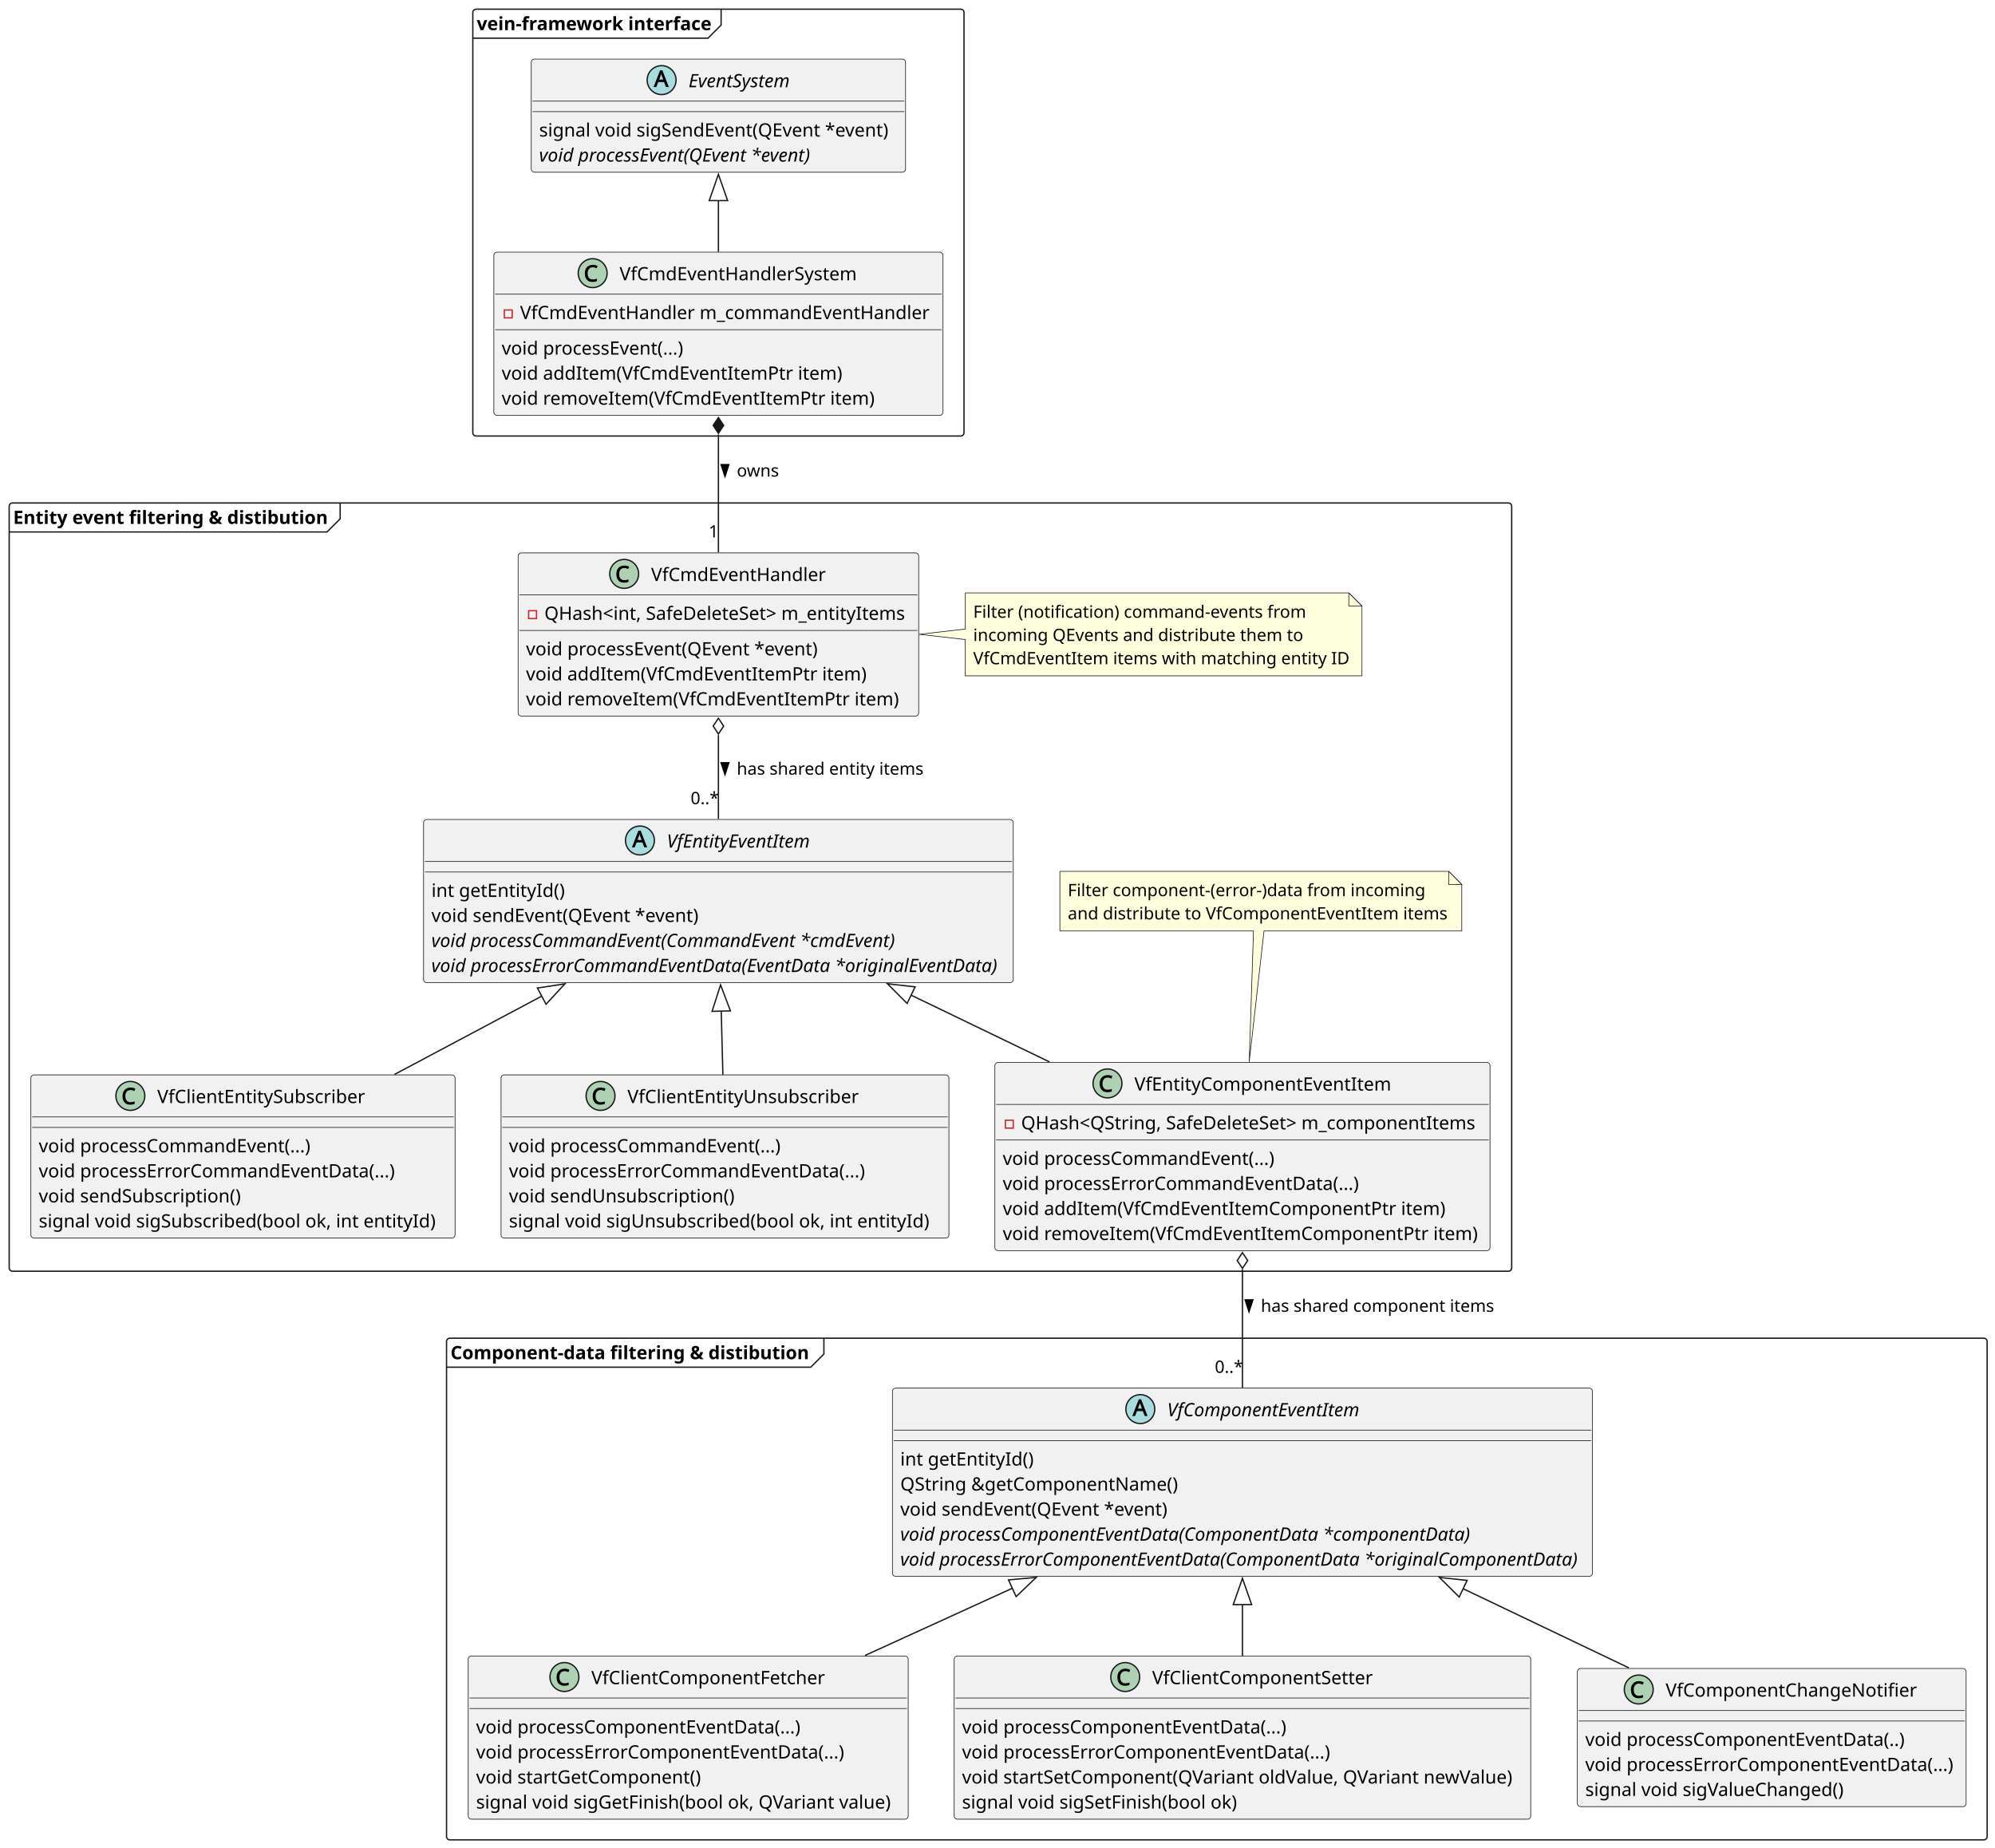
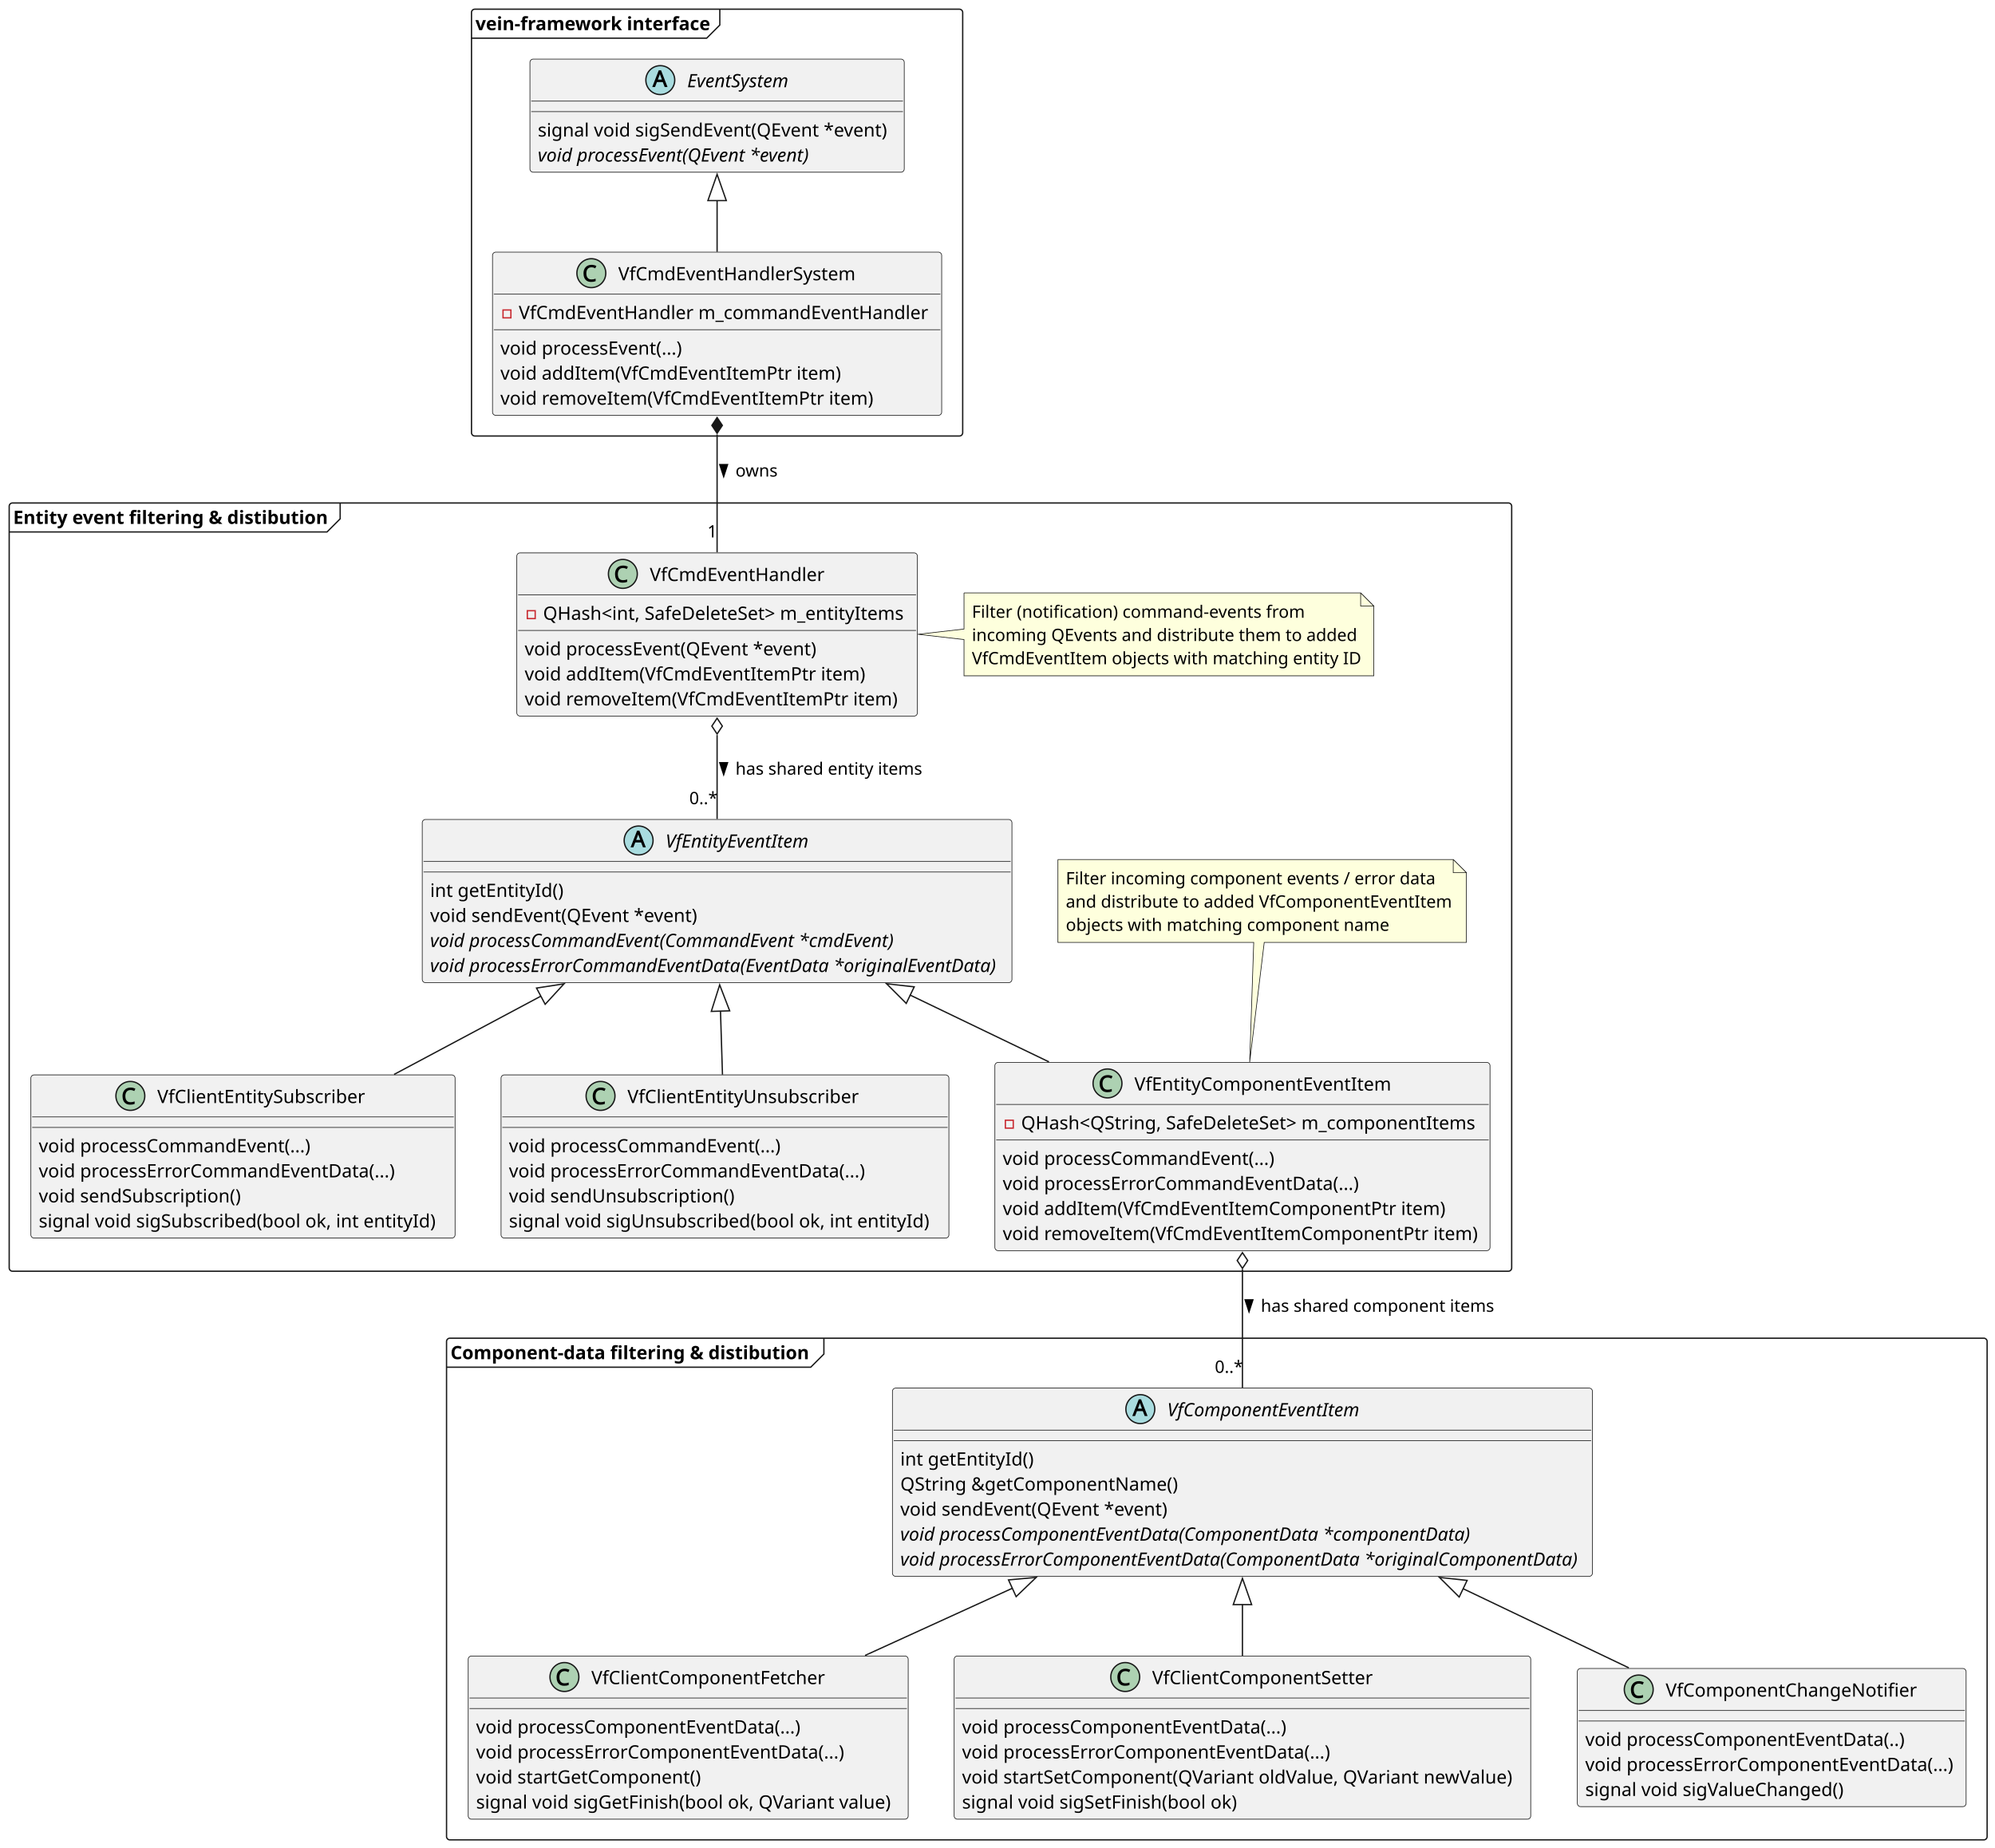
<svg xmlns="http://www.w3.org/2000/svg" contentStyleType="text/css" height="1407px" preserveAspectRatio="none" style="width:1519px;height:1407px;background:#FFFFFF;" version="1.1" viewBox="0 0 1519 1407" width="1519px" zoomAndPan="magnify">
  <defs />
  <g>
    <g id="cluster_vein-framework interface">
-       <rect fill="none" height="325" rx="2.5" ry="2.5" style="stroke:#181818;stroke-width:1.0;" width="374" x="360" y="7" />
-       <path d="M549.062,7 L549.062,19.068 L539.062,29.068 L360,29.068 " fill="none" style="stroke:#181818;stroke-width:1.0;" />
-       <text fill="#000000" font-family="sans-serif" font-size="14" font-weight="bold" lengthAdjust="spacing" textLength="179.062" x="363" y="22.966">vein-framework interface</text>
+       <rect fill="none" height="325" rx="2.5" ry="2.5" style="stroke:#181818;stroke-width:1.0;" width="374" x="359" y="7" />
+       <path d="M548.062,7 L548.062,19.068 L538.062,29.068 L359,29.068 " fill="none" style="stroke:#181818;stroke-width:1.0;" />
+       <text fill="#000000" font-family="sans-serif" font-size="14" font-weight="bold" lengthAdjust="spacing" textLength="179.062" x="362" y="22.966">vein-framework interface</text>
    </g>
    <g id="cluster_Entity event filtering &amp; distibution">
      <rect fill="none" height="585" rx="2.5" ry="2.5" style="stroke:#181818;stroke-width:1.0;" width="1144" x="7" y="383" />
      <path d="M259,383 L259,395.068 L249,405.068 L7,405.068 " fill="none" style="stroke:#181818;stroke-width:1.0;" />
      <text fill="#000000" font-family="sans-serif" font-size="14" font-weight="bold" lengthAdjust="spacing" textLength="242" x="10" y="398.966">Entity event filtering &amp; distibution</text>
    </g>
    <g id="cluster_Component-data filtering &amp; distibution">
      <rect fill="none" height="382" rx="2.5" ry="2.5" style="stroke:#181818;stroke-width:1.0;" width="1173" x="340" y="1019" />
      <path d="M627.312,1019 L627.312,1031.068 L617.312,1041.068 L340,1041.068 " fill="none" style="stroke:#181818;stroke-width:1.0;" />
      <text fill="#000000" font-family="sans-serif" font-size="14" font-weight="bold" lengthAdjust="spacing" textLength="277.312" x="343" y="1034.966">Component-data filtering &amp; distibution</text>
    </g>
    <g id="elem_EventSystem">
-       <rect codeLine="3" fill="#F1F1F1" height="86.136" id="EventSystem" rx="2.5" ry="2.5" style="stroke:#181818;stroke-width:0.5;" width="285" x="404.5" y="45" />
-       <ellipse cx="503.75" cy="61" fill="#A9DCDF" rx="11" ry="11" style="stroke:#181818;stroke-width:1.0;" />
-       <path d="M507.094,66.25 L505.625,62.5 L501.188,62.5 L499.75,66.25 L497.625,66.25 L502.578,53.531 L504.328,53.531 L509.25,66.25 L507.094,66.25 Z M503.75,57.297 Q503.703,57.141 503.578,56.781 Q503.453,56.422 503.344,56.047 Q503.234,55.656 503.438,55.594 Q503.594,55.781 503.5,56.141 Q503.406,56.484 503.312,56.781 Q503.219,57.062 503.141,57.297 L501.906,60.609 L504.984,60.609 L503.75,57.297 Z " fill="#000000" />
-       <text fill="#000000" font-family="sans-serif" font-size="14" font-style="italic" lengthAdjust="spacing" textLength="78" x="524.25" y="66.432">EventSystem</text>
-       <line style="stroke:#181818;stroke-width:0.5;" x1="405.5" x2="688.5" y1="77" y2="77" />
-       <line style="stroke:#181818;stroke-width:0.5;" x1="405.5" x2="688.5" y1="85" y2="85" />
-       <text fill="#000000" font-family="sans-serif" font-size="14" lengthAdjust="spacing" textLength="273" x="410.5" y="103.966">signal void sigSendEvent(QEvent *event)</text>
-       <text fill="#000000" font-family="sans-serif" font-size="14" font-style="italic" lengthAdjust="spacing" textLength="210" x="410.5" y="123.034">void processEvent(QEvent *event)</text>
+       <rect codeLine="3" fill="#F1F1F1" height="86.136" id="EventSystem" rx="2.5" ry="2.5" style="stroke:#181818;stroke-width:0.5;" width="285" x="403.5" y="45" />
+       <ellipse cx="502.75" cy="61" fill="#A9DCDF" rx="11" ry="11" style="stroke:#181818;stroke-width:1.0;" />
+       <path d="M506.094,66.25 L504.625,62.5 L500.188,62.5 L498.75,66.25 L496.625,66.25 L501.578,53.531 L503.328,53.531 L508.25,66.25 L506.094,66.25 Z M502.75,57.297 Q502.703,57.141 502.578,56.781 Q502.453,56.422 502.344,56.047 Q502.234,55.656 502.438,55.594 Q502.594,55.781 502.5,56.141 Q502.406,56.484 502.312,56.781 Q502.219,57.062 502.141,57.297 L500.906,60.609 L503.984,60.609 L502.75,57.297 Z " fill="#000000" />
+       <text fill="#000000" font-family="sans-serif" font-size="14" font-style="italic" lengthAdjust="spacing" textLength="78" x="523.25" y="66.432">EventSystem</text>
+       <line style="stroke:#181818;stroke-width:0.5;" x1="404.5" x2="687.5" y1="77" y2="77" />
+       <line style="stroke:#181818;stroke-width:0.5;" x1="404.5" x2="687.5" y1="85" y2="85" />
+       <text fill="#000000" font-family="sans-serif" font-size="14" lengthAdjust="spacing" textLength="273" x="409.5" y="103.966">signal void sigSendEvent(QEvent *event)</text>
+       <text fill="#000000" font-family="sans-serif" font-size="14" font-style="italic" lengthAdjust="spacing" textLength="210" x="409.5" y="123.034">void processEvent(QEvent *event)</text>
    </g>
    <g id="elem_VfCmdEventHandlerSystem">
-       <rect codeLine="8" fill="#F1F1F1" height="124.272" id="VfCmdEventHandlerSystem" rx="2.5" ry="2.5" style="stroke:#181818;stroke-width:0.5;" width="342" x="376" y="192" />
-       <ellipse cx="451.25" cy="208" fill="#ADD1B2" rx="11" ry="11" style="stroke:#181818;stroke-width:1.0;" />
-       <path d="M451.359,203.531 Q450.438,203.531 449.703,203.844 Q448.984,204.156 448.484,204.75 Q447.984,205.328 447.703,206.203 Q447.438,207.078 447.438,208.172 Q447.438,209.609 447.875,210.656 Q448.328,211.703 449.172,212.25 Q450.031,212.797 451.344,212.797 Q452.125,212.797 452.812,212.672 Q453.516,212.531 454.516,212.219 L454.516,214.094 Q453.656,214.422 452.891,214.547 Q452.141,214.672 451.125,214.672 Q449.203,214.672 447.891,213.875 Q446.594,213.062 445.938,211.594 Q445.281,210.109 445.281,208.141 Q445.281,206.719 445.672,205.547 Q446.078,204.359 446.859,203.484 Q447.641,202.609 448.781,202.141 Q449.922,201.656 451.391,201.656 Q452.344,201.656 453.234,201.859 Q454.141,202.047 455.078,202.516 L454.25,204.297 Q453.469,203.922 452.812,203.734 Q452.156,203.531 451.359,203.531 Z " fill="#000000" />
-       <text fill="#000000" font-family="sans-serif" font-size="14" lengthAdjust="spacing" textLength="183" x="471.75" y="213.432">VfCmdEventHandlerSystem</text>
-       <line style="stroke:#181818;stroke-width:0.5;" x1="377" x2="717" y1="224" y2="224" />
-       <rect fill="none" height="6" style="stroke:#C82930;stroke-width:1.0;" width="6" x="384" y="236.034" />
-       <text fill="#000000" font-family="sans-serif" font-size="14" lengthAdjust="spacing" textLength="316" x="396" y="242.966">VfCmdEventHandler m_commandEventHandler</text>
-       <line style="stroke:#181818;stroke-width:0.5;" x1="377" x2="717" y1="251.068" y2="251.068" />
-       <text fill="#000000" font-family="sans-serif" font-size="14" lengthAdjust="spacing" textLength="141" x="382" y="270.034">void processEvent(...)</text>
-       <text fill="#000000" font-family="sans-serif" font-size="14" lengthAdjust="spacing" textLength="262" x="382" y="289.102">void addItem(VfCmdEventItemPtr item)</text>
-       <text fill="#000000" font-family="sans-serif" font-size="14" lengthAdjust="spacing" textLength="286" x="382" y="308.17">void removeItem(VfCmdEventItemPtr item)</text>
+       <rect codeLine="8" fill="#F1F1F1" height="124.272" id="VfCmdEventHandlerSystem" rx="2.5" ry="2.5" style="stroke:#181818;stroke-width:0.5;" width="342" x="375" y="192" />
+       <ellipse cx="450.25" cy="208" fill="#ADD1B2" rx="11" ry="11" style="stroke:#181818;stroke-width:1.0;" />
+       <path d="M450.359,203.531 Q449.438,203.531 448.703,203.844 Q447.984,204.156 447.484,204.75 Q446.984,205.328 446.703,206.203 Q446.438,207.078 446.438,208.172 Q446.438,209.609 446.875,210.656 Q447.328,211.703 448.172,212.25 Q449.031,212.797 450.344,212.797 Q451.125,212.797 451.812,212.672 Q452.516,212.531 453.516,212.219 L453.516,214.094 Q452.656,214.422 451.891,214.547 Q451.141,214.672 450.125,214.672 Q448.203,214.672 446.891,213.875 Q445.594,213.062 444.938,211.594 Q444.281,210.109 444.281,208.141 Q444.281,206.719 444.672,205.547 Q445.078,204.359 445.859,203.484 Q446.641,202.609 447.781,202.141 Q448.922,201.656 450.391,201.656 Q451.344,201.656 452.234,201.859 Q453.141,202.047 454.078,202.516 L453.25,204.297 Q452.469,203.922 451.812,203.734 Q451.156,203.531 450.359,203.531 Z " fill="#000000" />
+       <text fill="#000000" font-family="sans-serif" font-size="14" lengthAdjust="spacing" textLength="183" x="470.75" y="213.432">VfCmdEventHandlerSystem</text>
+       <line style="stroke:#181818;stroke-width:0.5;" x1="376" x2="716" y1="224" y2="224" />
+       <rect fill="none" height="6" style="stroke:#C82930;stroke-width:1.0;" width="6" x="383" y="236.034" />
+       <text fill="#000000" font-family="sans-serif" font-size="14" lengthAdjust="spacing" textLength="316" x="395" y="242.966">VfCmdEventHandler m_commandEventHandler</text>
+       <line style="stroke:#181818;stroke-width:0.5;" x1="376" x2="716" y1="251.068" y2="251.068" />
+       <text fill="#000000" font-family="sans-serif" font-size="14" lengthAdjust="spacing" textLength="141" x="381" y="270.034">void processEvent(...)</text>
+       <text fill="#000000" font-family="sans-serif" font-size="14" lengthAdjust="spacing" textLength="262" x="381" y="289.102">void addItem(VfCmdEventItemPtr item)</text>
+       <text fill="#000000" font-family="sans-serif" font-size="14" lengthAdjust="spacing" textLength="286" x="381" y="308.17">void removeItem(VfCmdEventItemPtr item)</text>
    </g>
    <g id="elem_VfCmdEventHandler">
-       <rect codeLine="18" fill="#F1F1F1" height="124.272" id="VfCmdEventHandler" rx="2.5" ry="2.5" style="stroke:#181818;stroke-width:0.5;" width="305" x="394.5" y="421" />
-       <ellipse cx="475.25" cy="437" fill="#ADD1B2" rx="11" ry="11" style="stroke:#181818;stroke-width:1.0;" />
-       <path d="M475.359,432.531 Q474.438,432.531 473.703,432.844 Q472.984,433.156 472.484,433.75 Q471.984,434.328 471.703,435.203 Q471.438,436.078 471.438,437.172 Q471.438,438.609 471.875,439.656 Q472.328,440.703 473.172,441.25 Q474.031,441.797 475.344,441.797 Q476.125,441.797 476.812,441.672 Q477.516,441.531 478.516,441.219 L478.516,443.094 Q477.656,443.422 476.891,443.547 Q476.141,443.672 475.125,443.672 Q473.203,443.672 471.891,442.875 Q470.594,442.062 469.938,440.594 Q469.281,439.109 469.281,437.141 Q469.281,435.719 469.672,434.547 Q470.078,433.359 470.859,432.484 Q471.641,431.609 472.781,431.141 Q473.922,430.656 475.391,430.656 Q476.344,430.656 477.234,430.859 Q478.141,431.047 479.078,431.516 L478.25,433.297 Q477.469,432.922 476.812,432.734 Q476.156,432.531 475.359,432.531 Z " fill="#000000" />
-       <text fill="#000000" font-family="sans-serif" font-size="14" lengthAdjust="spacing" textLength="135" x="495.75" y="442.432">VfCmdEventHandler</text>
-       <line style="stroke:#181818;stroke-width:0.5;" x1="395.5" x2="698.5" y1="453" y2="453" />
-       <rect fill="none" height="6" style="stroke:#C82930;stroke-width:1.0;" width="6" x="402.5" y="465.034" />
-       <text fill="#000000" font-family="sans-serif" font-size="14" lengthAdjust="spacing" textLength="279" x="414.5" y="471.966">QHash&lt;int, SafeDeleteSet&gt; m_entityItems</text>
-       <line style="stroke:#181818;stroke-width:0.5;" x1="395.5" x2="698.5" y1="480.068" y2="480.068" />
-       <text fill="#000000" font-family="sans-serif" font-size="14" lengthAdjust="spacing" textLength="226" x="400.5" y="499.034">void processEvent(QEvent *event)</text>
-       <text fill="#000000" font-family="sans-serif" font-size="14" lengthAdjust="spacing" textLength="262" x="400.5" y="518.102">void addItem(VfCmdEventItemPtr item)</text>
-       <text fill="#000000" font-family="sans-serif" font-size="14" lengthAdjust="spacing" textLength="286" x="400.5" y="537.17">void removeItem(VfCmdEventItemPtr item)</text>
+       <rect codeLine="18" fill="#F1F1F1" height="124.272" id="VfCmdEventHandler" rx="2.5" ry="2.5" style="stroke:#181818;stroke-width:0.5;" width="305" x="393.5" y="421" />
+       <ellipse cx="474.25" cy="437" fill="#ADD1B2" rx="11" ry="11" style="stroke:#181818;stroke-width:1.0;" />
+       <path d="M474.359,432.531 Q473.438,432.531 472.703,432.844 Q471.984,433.156 471.484,433.75 Q470.984,434.328 470.703,435.203 Q470.438,436.078 470.438,437.172 Q470.438,438.609 470.875,439.656 Q471.328,440.703 472.172,441.25 Q473.031,441.797 474.344,441.797 Q475.125,441.797 475.812,441.672 Q476.516,441.531 477.516,441.219 L477.516,443.094 Q476.656,443.422 475.891,443.547 Q475.141,443.672 474.125,443.672 Q472.203,443.672 470.891,442.875 Q469.594,442.062 468.938,440.594 Q468.281,439.109 468.281,437.141 Q468.281,435.719 468.672,434.547 Q469.078,433.359 469.859,432.484 Q470.641,431.609 471.781,431.141 Q472.922,430.656 474.391,430.656 Q475.344,430.656 476.234,430.859 Q477.141,431.047 478.078,431.516 L477.25,433.297 Q476.469,432.922 475.812,432.734 Q475.156,432.531 474.359,432.531 Z " fill="#000000" />
+       <text fill="#000000" font-family="sans-serif" font-size="14" lengthAdjust="spacing" textLength="135" x="494.75" y="442.432">VfCmdEventHandler</text>
+       <line style="stroke:#181818;stroke-width:0.5;" x1="394.5" x2="697.5" y1="453" y2="453" />
+       <rect fill="none" height="6" style="stroke:#C82930;stroke-width:1.0;" width="6" x="401.5" y="465.034" />
+       <text fill="#000000" font-family="sans-serif" font-size="14" lengthAdjust="spacing" textLength="279" x="413.5" y="471.966">QHash&lt;int, SafeDeleteSet&gt; m_entityItems</text>
+       <line style="stroke:#181818;stroke-width:0.5;" x1="394.5" x2="697.5" y1="480.068" y2="480.068" />
+       <text fill="#000000" font-family="sans-serif" font-size="14" lengthAdjust="spacing" textLength="226" x="399.5" y="499.034">void processEvent(QEvent *event)</text>
+       <text fill="#000000" font-family="sans-serif" font-size="14" lengthAdjust="spacing" textLength="262" x="399.5" y="518.102">void addItem(VfCmdEventItemPtr item)</text>
+       <text fill="#000000" font-family="sans-serif" font-size="14" lengthAdjust="spacing" textLength="286" x="399.5" y="537.17">void removeItem(VfCmdEventItemPtr item)</text>
    </g>
    <g id="elem_GMN7">
-       <path d="M735,451.5 L735,479 L699.95,483 L735,487 L735,514.618 A0,0 0 0 0 735,514.618 L1037,514.618 A0,0 0 0 0 1037,514.618 L1037,461.5 L1027,451.5 L735,451.5 A0,0 0 0 0 735,451.5 " fill="#FEFFDD" style="stroke:#181818;stroke-width:0.5;" />
-       <path d="M1027,451.5 L1027,461.5 L1037,461.5 L1027,451.5 " fill="#FEFFDD" style="stroke:#181818;stroke-width:0.5;" />
-       <text fill="#000000" font-family="sans-serif" font-size="13" lengthAdjust="spacing" textLength="249" x="741" y="470.397">Filter (notification) command-events from</text>
-       <text fill="#000000" font-family="sans-serif" font-size="13" lengthAdjust="spacing" textLength="247" x="741" y="488.103">incoming QEvents and distribute them to</text>
-       <text fill="#000000" font-family="sans-serif" font-size="13" lengthAdjust="spacing" textLength="281" x="741" y="505.809">VfCmdEventItem items with matching entity ID</text>
+       <path d="M734,451.5 L734,479 L698.85,483 L734,487 L734,514.618 A0,0 0 0 0 734,514.618 L1046,514.618 A0,0 0 0 0 1046,514.618 L1046,461.5 L1036,451.5 L734,451.5 A0,0 0 0 0 734,451.5 " fill="#FEFFDD" style="stroke:#181818;stroke-width:0.5;" />
+       <path d="M1036,451.5 L1036,461.5 L1046,461.5 L1036,451.5 " fill="#FEFFDD" style="stroke:#181818;stroke-width:0.5;" />
+       <text fill="#000000" font-family="sans-serif" font-size="13" lengthAdjust="spacing" textLength="249" x="740" y="470.397">Filter (notification) command-events from</text>
+       <text fill="#000000" font-family="sans-serif" font-size="13" lengthAdjust="spacing" textLength="288" x="740" y="488.103">incoming QEvents and distribute them to added</text>
+       <text fill="#000000" font-family="sans-serif" font-size="13" lengthAdjust="spacing" textLength="291" x="740" y="505.809">VfCmdEventItem objects with matching entity ID</text>
    </g>
    <g id="elem_VfEntityEventItem">
-       <rect codeLine="26" fill="#F1F1F1" height="124.272" id="VfEntityEventItem" rx="2.5" ry="2.5" style="stroke:#181818;stroke-width:0.5;" width="449" x="322.5" y="624" />
-       <ellipse cx="487.25" cy="640" fill="#A9DCDF" rx="11" ry="11" style="stroke:#181818;stroke-width:1.0;" />
-       <path d="M490.594,645.25 L489.125,641.5 L484.688,641.5 L483.25,645.25 L481.125,645.25 L486.078,632.531 L487.828,632.531 L492.75,645.25 L490.594,645.25 Z M487.25,636.297 Q487.203,636.141 487.078,635.781 Q486.953,635.422 486.844,635.047 Q486.734,634.656 486.938,634.594 Q487.094,634.781 487,635.141 Q486.906,635.484 486.812,635.781 Q486.719,636.062 486.641,636.297 L485.406,639.609 L488.484,639.609 L487.25,636.297 Z " fill="#000000" />
-       <text fill="#000000" font-family="sans-serif" font-size="14" font-style="italic" lengthAdjust="spacing" textLength="111" x="507.75" y="645.432">VfEntityEventItem</text>
-       <line style="stroke:#181818;stroke-width:0.5;" x1="323.5" x2="770.5" y1="656" y2="656" />
-       <line style="stroke:#181818;stroke-width:0.5;" x1="323.5" x2="770.5" y1="664" y2="664" />
-       <text fill="#000000" font-family="sans-serif" font-size="14" lengthAdjust="spacing" textLength="104" x="328.5" y="682.966">int getEntityId()</text>
-       <text fill="#000000" font-family="sans-serif" font-size="14" lengthAdjust="spacing" textLength="207" x="328.5" y="702.034">void sendEvent(QEvent *event)</text>
-       <text fill="#000000" font-family="sans-serif" font-size="14" font-style="italic" lengthAdjust="spacing" textLength="354" x="328.5" y="721.102">void processCommandEvent(CommandEvent *cmdEvent)</text>
-       <text fill="#000000" font-family="sans-serif" font-size="14" font-style="italic" lengthAdjust="spacing" textLength="437" x="328.5" y="740.17">void processErrorCommandEventData(EventData *originalEventData)</text>
+       <rect codeLine="26" fill="#F1F1F1" height="124.272" id="VfEntityEventItem" rx="2.5" ry="2.5" style="stroke:#181818;stroke-width:0.5;" width="449" x="321.5" y="624" />
+       <ellipse cx="486.25" cy="640" fill="#A9DCDF" rx="11" ry="11" style="stroke:#181818;stroke-width:1.0;" />
+       <path d="M489.594,645.25 L488.125,641.5 L483.688,641.5 L482.25,645.25 L480.125,645.25 L485.078,632.531 L486.828,632.531 L491.75,645.25 L489.594,645.25 Z M486.25,636.297 Q486.203,636.141 486.078,635.781 Q485.953,635.422 485.844,635.047 Q485.734,634.656 485.938,634.594 Q486.094,634.781 486,635.141 Q485.906,635.484 485.812,635.781 Q485.719,636.062 485.641,636.297 L484.406,639.609 L487.484,639.609 L486.25,636.297 Z " fill="#000000" />
+       <text fill="#000000" font-family="sans-serif" font-size="14" font-style="italic" lengthAdjust="spacing" textLength="111" x="506.75" y="645.432">VfEntityEventItem</text>
+       <line style="stroke:#181818;stroke-width:0.5;" x1="322.5" x2="769.5" y1="656" y2="656" />
+       <line style="stroke:#181818;stroke-width:0.5;" x1="322.5" x2="769.5" y1="664" y2="664" />
+       <text fill="#000000" font-family="sans-serif" font-size="14" lengthAdjust="spacing" textLength="104" x="327.5" y="682.966">int getEntityId()</text>
+       <text fill="#000000" font-family="sans-serif" font-size="14" lengthAdjust="spacing" textLength="207" x="327.5" y="702.034">void sendEvent(QEvent *event)</text>
+       <text fill="#000000" font-family="sans-serif" font-size="14" font-style="italic" lengthAdjust="spacing" textLength="354" x="327.5" y="721.102">void processCommandEvent(CommandEvent *cmdEvent)</text>
+       <text fill="#000000" font-family="sans-serif" font-size="14" font-style="italic" lengthAdjust="spacing" textLength="437" x="327.5" y="740.17">void processErrorCommandEventData(EventData *originalEventData)</text>
    </g>
    <g id="elem_VfClientEntitySubscriber">
      <rect codeLine="33" fill="#F1F1F1" height="124.272" id="VfClientEntitySubscriber" rx="2.5" ry="2.5" style="stroke:#181818;stroke-width:0.5;" width="323" x="23.5" y="818.5" />
      <ellipse cx="99.25" cy="834.5" fill="#ADD1B2" rx="11" ry="11" style="stroke:#181818;stroke-width:1.0;" />
      <path d="M99.359,830.031 Q98.438,830.031 97.703,830.344 Q96.984,830.656 96.484,831.25 Q95.984,831.828 95.703,832.703 Q95.438,833.578 95.438,834.672 Q95.438,836.109 95.875,837.156 Q96.328,838.203 97.172,838.75 Q98.031,839.297 99.344,839.297 Q100.125,839.297 100.812,839.172 Q101.516,839.031 102.516,838.719 L102.516,840.594 Q101.656,840.922 100.891,841.047 Q100.141,841.172 99.125,841.172 Q97.203,841.172 95.891,840.375 Q94.594,839.562 93.938,838.094 Q93.281,836.609 93.281,834.641 Q93.281,833.219 93.672,832.047 Q94.078,830.859 94.859,829.984 Q95.641,829.109 96.781,828.641 Q97.922,828.156 99.391,828.156 Q100.344,828.156 101.234,828.359 Q102.141,828.547 103.078,829.016 L102.25,830.797 Q101.469,830.422 100.812,830.234 Q100.156,830.031 99.359,830.031 Z " fill="#000000" />
      <text fill="#000000" font-family="sans-serif" font-size="14" lengthAdjust="spacing" textLength="163" x="119.75" y="839.932">VfClientEntitySubscriber</text>
      <line style="stroke:#181818;stroke-width:0.5;" x1="24.5" x2="345.5" y1="850.5" y2="850.5" />
      <line style="stroke:#181818;stroke-width:0.5;" x1="24.5" x2="345.5" y1="858.5" y2="858.5" />
      <text fill="#000000" font-family="sans-serif" font-size="14" lengthAdjust="spacing" textLength="210" x="29.5" y="877.466">void processCommandEvent(...)</text>
      <text fill="#000000" font-family="sans-serif" font-size="14" lengthAdjust="spacing" textLength="275" x="29.5" y="896.534">void processErrorCommandEventData(...)</text>
      <text fill="#000000" font-family="sans-serif" font-size="14" lengthAdjust="spacing" textLength="158" x="29.5" y="915.602">void sendSubscription()</text>
      <text fill="#000000" font-family="sans-serif" font-size="14" lengthAdjust="spacing" textLength="311" x="29.5" y="934.67">signal void sigSubscribed(bool ok, int entityId)</text>
    </g>
    <g id="elem_VfClientEntityUnsubscriber">
      <rect codeLine="40" fill="#F1F1F1" height="124.272" id="VfClientEntityUnsubscriber" rx="2.5" ry="2.5" style="stroke:#181818;stroke-width:0.5;" width="341" x="381.5" y="818.5" />
      <ellipse cx="457.25" cy="834.5" fill="#ADD1B2" rx="11" ry="11" style="stroke:#181818;stroke-width:1.0;" />
      <path d="M457.359,830.031 Q456.438,830.031 455.703,830.344 Q454.984,830.656 454.484,831.25 Q453.984,831.828 453.703,832.703 Q453.438,833.578 453.438,834.672 Q453.438,836.109 453.875,837.156 Q454.328,838.203 455.172,838.75 Q456.031,839.297 457.344,839.297 Q458.125,839.297 458.812,839.172 Q459.516,839.031 460.516,838.719 L460.516,840.594 Q459.656,840.922 458.891,841.047 Q458.141,841.172 457.125,841.172 Q455.203,841.172 453.891,840.375 Q452.594,839.562 451.938,838.094 Q451.281,836.609 451.281,834.641 Q451.281,833.219 451.672,832.047 Q452.078,830.859 452.859,829.984 Q453.641,829.109 454.781,828.641 Q455.922,828.156 457.391,828.156 Q458.344,828.156 459.234,828.359 Q460.141,828.547 461.078,829.016 L460.25,830.797 Q459.469,830.422 458.812,830.234 Q458.156,830.031 457.359,830.031 Z " fill="#000000" />
      <text fill="#000000" font-family="sans-serif" font-size="14" lengthAdjust="spacing" textLength="181" x="477.75" y="839.932">VfClientEntityUnsubscriber</text>
      <line style="stroke:#181818;stroke-width:0.5;" x1="382.5" x2="721.5" y1="850.5" y2="850.5" />
      <line style="stroke:#181818;stroke-width:0.5;" x1="382.5" x2="721.5" y1="858.5" y2="858.5" />
      <text fill="#000000" font-family="sans-serif" font-size="14" lengthAdjust="spacing" textLength="210" x="387.5" y="877.466">void processCommandEvent(...)</text>
      <text fill="#000000" font-family="sans-serif" font-size="14" lengthAdjust="spacing" textLength="275" x="387.5" y="896.534">void processErrorCommandEventData(...)</text>
      <text fill="#000000" font-family="sans-serif" font-size="14" lengthAdjust="spacing" textLength="176" x="387.5" y="915.602">void sendUnsubscription()</text>
      <text fill="#000000" font-family="sans-serif" font-size="14" lengthAdjust="spacing" textLength="329" x="387.5" y="934.67">signal void sigUnsubscribed(bool ok, int entityId)</text>
    </g>
    <g id="elem_VfEntityComponentEventItem">
      <rect codeLine="47" fill="#F1F1F1" height="143.34" id="VfEntityComponentEventItem" rx="2.5" ry="2.5" style="stroke:#181818;stroke-width:0.5;" width="377" x="757.5" y="809" />
      <ellipse cx="843.25" cy="825" fill="#ADD1B2" rx="11" ry="11" style="stroke:#181818;stroke-width:1.0;" />
      <path d="M843.359,820.531 Q842.438,820.531 841.703,820.844 Q840.984,821.156 840.484,821.75 Q839.984,822.328 839.703,823.203 Q839.438,824.078 839.438,825.172 Q839.438,826.609 839.875,827.656 Q840.328,828.703 841.172,829.25 Q842.031,829.797 843.344,829.797 Q844.125,829.797 844.812,829.672 Q845.516,829.531 846.516,829.219 L846.516,831.094 Q845.656,831.422 844.891,831.547 Q844.141,831.672 843.125,831.672 Q841.203,831.672 839.891,830.875 Q838.594,830.062 837.938,828.594 Q837.281,827.109 837.281,825.141 Q837.281,823.719 837.672,822.547 Q838.078,821.359 838.859,820.484 Q839.641,819.609 840.781,819.141 Q841.922,818.656 843.391,818.656 Q844.344,818.656 845.234,818.859 Q846.141,819.047 847.078,819.516 L846.25,821.297 Q845.469,820.922 844.812,820.734 Q844.156,820.531 843.359,820.531 Z " fill="#000000" />
      <text fill="#000000" font-family="sans-serif" font-size="14" lengthAdjust="spacing" textLength="197" x="863.75" y="830.432">VfEntityComponentEventItem</text>
      <line style="stroke:#181818;stroke-width:0.5;" x1="758.5" x2="1133.5" y1="841" y2="841" />
      <rect fill="none" height="6" style="stroke:#C82930;stroke-width:1.0;" width="6" x="765.5" y="853.034" />
      <text fill="#000000" font-family="sans-serif" font-size="14" lengthAdjust="spacing" textLength="351" x="777.5" y="859.966">QHash&lt;QString, SafeDeleteSet&gt; m_componentItems</text>
      <line style="stroke:#181818;stroke-width:0.5;" x1="758.5" x2="1133.5" y1="868.068" y2="868.068" />
      <text fill="#000000" font-family="sans-serif" font-size="14" lengthAdjust="spacing" textLength="210" x="763.5" y="887.034">void processCommandEvent(...)</text>
      <text fill="#000000" font-family="sans-serif" font-size="14" lengthAdjust="spacing" textLength="275" x="763.5" y="906.102">void processErrorCommandEventData(...)</text>
      <text fill="#000000" font-family="sans-serif" font-size="14" lengthAdjust="spacing" textLength="340" x="763.5" y="925.17">void addItem(VfCmdEventItemComponentPtr item)</text>
      <text fill="#000000" font-family="sans-serif" font-size="14" lengthAdjust="spacing" textLength="364" x="763.5" y="944.238">void removeItem(VfCmdEventItemComponentPtr item)</text>
    </g>
    <g id="elem_GMN14">
-       <path d="M807,663.5 L807,708.912 A0,0 0 0 0 807,708.912 L954.42,708.912 L951.15,808.69 L962.42,708.912 L1113,708.912 A0,0 0 0 0 1113,708.912 L1113,673.5 L1103,663.5 L807,663.5 A0,0 0 0 0 807,663.5 " fill="#FEFFDD" style="stroke:#181818;stroke-width:0.5;" />
-       <path d="M1103,663.5 L1103,673.5 L1113,673.5 L1103,663.5 " fill="#FEFFDD" style="stroke:#181818;stroke-width:0.5;" />
-       <text fill="#000000" font-family="sans-serif" font-size="13" lengthAdjust="spacing" textLength="267" x="813" y="682.397">Filter component-(error-)data from incoming</text>
-       <text fill="#000000" font-family="sans-serif" font-size="13" lengthAdjust="spacing" textLength="285" x="813" y="700.103">and distribute to VfComponentEventItem items</text>
+       <path d="M805.5,654.5 L805.5,717.618 A0,0 0 0 0 805.5,717.618 L954.59,717.618 L951.52,808.7 L962.59,717.618 L1116.5,717.618 A0,0 0 0 0 1116.5,717.618 L1116.5,664.5 L1106.5,654.5 L805.5,654.5 A0,0 0 0 0 805.5,654.5 " fill="#FEFFDD" style="stroke:#181818;stroke-width:0.5;" />
+       <path d="M1106.5,654.5 L1106.5,664.5 L1116.5,664.5 L1106.5,654.5 " fill="#FEFFDD" style="stroke:#181818;stroke-width:0.5;" />
+       <text fill="#000000" font-family="sans-serif" font-size="13" lengthAdjust="spacing" textLength="276" x="811.5" y="673.397">Filter incoming component events / error data</text>
+       <text fill="#000000" font-family="sans-serif" font-size="13" lengthAdjust="spacing" textLength="290" x="811.5" y="691.103">and distribute to added VfComponentEventItem</text>
+       <text fill="#000000" font-family="sans-serif" font-size="13" lengthAdjust="spacing" textLength="242" x="811.5" y="708.809">objects with matching component name</text>
    </g>
    <g id="elem_VfComponentEventItem">
      <rect codeLine="61" fill="#F1F1F1" height="143.34" id="VfComponentEventItem" rx="2.5" ry="2.5" style="stroke:#181818;stroke-width:0.5;" width="533" x="679.5" y="1057" />
      <ellipse cx="868.25" cy="1073" fill="#A9DCDF" rx="11" ry="11" style="stroke:#181818;stroke-width:1.0;" />
      <path d="M871.594,1078.25 L870.125,1074.5 L865.688,1074.5 L864.25,1078.25 L862.125,1078.25 L867.078,1065.531 L868.828,1065.531 L873.75,1078.25 L871.594,1078.25 Z M868.25,1069.297 Q868.203,1069.141 868.078,1068.781 Q867.953,1068.422 867.844,1068.047 Q867.734,1067.656 867.938,1067.594 Q868.094,1067.781 868,1068.141 Q867.906,1068.484 867.812,1068.781 Q867.719,1069.062 867.641,1069.297 L866.406,1072.609 L869.484,1072.609 L868.25,1069.297 Z " fill="#000000" />
      <text fill="#000000" font-family="sans-serif" font-size="14" font-style="italic" lengthAdjust="spacing" textLength="147" x="888.75" y="1078.432">VfComponentEventItem</text>
      <line style="stroke:#181818;stroke-width:0.5;" x1="680.5" x2="1211.5" y1="1089" y2="1089" />
      <line style="stroke:#181818;stroke-width:0.5;" x1="680.5" x2="1211.5" y1="1097" y2="1097" />
      <text fill="#000000" font-family="sans-serif" font-size="14" lengthAdjust="spacing" textLength="104" x="685.5" y="1115.966">int getEntityId()</text>
      <text fill="#000000" font-family="sans-serif" font-size="14" lengthAdjust="spacing" textLength="214" x="685.5" y="1135.034">QString &amp;getComponentName()</text>
      <text fill="#000000" font-family="sans-serif" font-size="14" lengthAdjust="spacing" textLength="207" x="685.5" y="1154.102">void sendEvent(QEvent *event)</text>
      <text fill="#000000" font-family="sans-serif" font-size="14" font-style="italic" lengthAdjust="spacing" textLength="436" x="685.5" y="1173.17">void processComponentEventData(ComponentData *componentData)</text>
      <text fill="#000000" font-family="sans-serif" font-size="14" font-style="italic" lengthAdjust="spacing" textLength="521" x="685.5" y="1192.238">void processErrorComponentEventData(ComponentData *originalComponentData)</text>
    </g>
    <g id="elem_VfClientComponentFetcher">
      <rect codeLine="69" fill="#F1F1F1" height="124.272" id="VfClientComponentFetcher" rx="2.5" ry="2.5" style="stroke:#181818;stroke-width:0.5;" width="335" x="356.5" y="1261" />
      <ellipse cx="429.75" cy="1277" fill="#ADD1B2" rx="11" ry="11" style="stroke:#181818;stroke-width:1.0;" />
      <path d="M429.859,1272.531 Q428.938,1272.531 428.203,1272.844 Q427.484,1273.156 426.984,1273.75 Q426.484,1274.328 426.203,1275.203 Q425.938,1276.078 425.938,1277.172 Q425.938,1278.609 426.375,1279.656 Q426.828,1280.703 427.672,1281.25 Q428.531,1281.797 429.844,1281.797 Q430.625,1281.797 431.312,1281.672 Q432.016,1281.531 433.016,1281.219 L433.016,1283.094 Q432.156,1283.422 431.391,1283.547 Q430.641,1283.672 429.625,1283.672 Q427.703,1283.672 426.391,1282.875 Q425.094,1282.062 424.438,1280.594 Q423.781,1279.109 423.781,1277.141 Q423.781,1275.719 424.172,1274.547 Q424.578,1273.359 425.359,1272.484 Q426.141,1271.609 427.281,1271.141 Q428.422,1270.656 429.891,1270.656 Q430.844,1270.656 431.734,1270.859 Q432.641,1271.047 433.578,1271.516 L432.75,1273.297 Q431.969,1272.922 431.312,1272.734 Q430.656,1272.531 429.859,1272.531 Z " fill="#000000" />
      <text fill="#000000" font-family="sans-serif" font-size="14" lengthAdjust="spacing" textLength="180" x="450.25" y="1282.432">VfClientComponentFetcher</text>
      <line style="stroke:#181818;stroke-width:0.5;" x1="357.5" x2="690.5" y1="1293" y2="1293" />
      <line style="stroke:#181818;stroke-width:0.5;" x1="357.5" x2="690.5" y1="1301" y2="1301" />
      <text fill="#000000" font-family="sans-serif" font-size="14" lengthAdjust="spacing" textLength="250" x="362.5" y="1319.966">void processComponentEventData(...)</text>
      <text fill="#000000" font-family="sans-serif" font-size="14" lengthAdjust="spacing" textLength="284" x="362.5" y="1339.034">void processErrorComponentEventData(...)</text>
      <text fill="#000000" font-family="sans-serif" font-size="14" lengthAdjust="spacing" textLength="172" x="362.5" y="1358.102">void startGetComponent()</text>
      <text fill="#000000" font-family="sans-serif" font-size="14" lengthAdjust="spacing" textLength="323" x="362.5" y="1377.17">signal void sigGetFinish(bool ok, QVariant value)</text>
    </g>
    <g id="elem_VfClientComponentSetter">
      <rect codeLine="76" fill="#F1F1F1" height="124.272" id="VfClientComponentSetter" rx="2.5" ry="2.5" style="stroke:#181818;stroke-width:0.5;" width="439" x="726.5" y="1261" />
      <ellipse cx="856.75" cy="1277" fill="#ADD1B2" rx="11" ry="11" style="stroke:#181818;stroke-width:1.0;" />
      <path d="M856.859,1272.531 Q855.938,1272.531 855.203,1272.844 Q854.484,1273.156 853.984,1273.75 Q853.484,1274.328 853.203,1275.203 Q852.938,1276.078 852.938,1277.172 Q852.938,1278.609 853.375,1279.656 Q853.828,1280.703 854.672,1281.25 Q855.531,1281.797 856.844,1281.797 Q857.625,1281.797 858.312,1281.672 Q859.016,1281.531 860.016,1281.219 L860.016,1283.094 Q859.156,1283.422 858.391,1283.547 Q857.641,1283.672 856.625,1283.672 Q854.703,1283.672 853.391,1282.875 Q852.094,1282.062 851.438,1280.594 Q850.781,1279.109 850.781,1277.141 Q850.781,1275.719 851.172,1274.547 Q851.578,1273.359 852.359,1272.484 Q853.141,1271.609 854.281,1271.141 Q855.422,1270.656 856.891,1270.656 Q857.844,1270.656 858.734,1270.859 Q859.641,1271.047 860.578,1271.516 L859.75,1273.297 Q858.969,1272.922 858.312,1272.734 Q857.656,1272.531 856.859,1272.531 Z " fill="#000000" />
      <text fill="#000000" font-family="sans-serif" font-size="14" lengthAdjust="spacing" textLength="170" x="877.25" y="1282.432">VfClientComponentSetter</text>
      <line style="stroke:#181818;stroke-width:0.5;" x1="727.5" x2="1164.5" y1="1293" y2="1293" />
      <line style="stroke:#181818;stroke-width:0.5;" x1="727.5" x2="1164.5" y1="1301" y2="1301" />
      <text fill="#000000" font-family="sans-serif" font-size="14" lengthAdjust="spacing" textLength="250" x="732.5" y="1319.966">void processComponentEventData(...)</text>
      <text fill="#000000" font-family="sans-serif" font-size="14" lengthAdjust="spacing" textLength="284" x="732.5" y="1339.034">void processErrorComponentEventData(...)</text>
      <text fill="#000000" font-family="sans-serif" font-size="14" lengthAdjust="spacing" textLength="427" x="732.5" y="1358.102">void startSetComponent(QVariant oldValue, QVariant newValue)</text>
      <text fill="#000000" font-family="sans-serif" font-size="14" lengthAdjust="spacing" textLength="214" x="732.5" y="1377.17">signal void sigSetFinish(bool ok)</text>
    </g>
    <g id="elem_VfComponentChangeNotifier">
      <rect codeLine="83" fill="#F1F1F1" height="105.204" id="VfComponentChangeNotifier" rx="2.5" ry="2.5" style="stroke:#181818;stroke-width:0.5;" width="296" x="1201" y="1270.5" />
      <ellipse cx="1247.75" cy="1286.5" fill="#ADD1B2" rx="11" ry="11" style="stroke:#181818;stroke-width:1.0;" />
      <path d="M1247.859,1282.031 Q1246.938,1282.031 1246.203,1282.344 Q1245.484,1282.656 1244.984,1283.25 Q1244.484,1283.828 1244.203,1284.703 Q1243.938,1285.578 1243.938,1286.672 Q1243.938,1288.109 1244.375,1289.156 Q1244.828,1290.203 1245.672,1290.75 Q1246.531,1291.297 1247.844,1291.297 Q1248.625,1291.297 1249.312,1291.172 Q1250.016,1291.031 1251.016,1290.719 L1251.016,1292.594 Q1250.156,1292.922 1249.391,1293.047 Q1248.641,1293.172 1247.625,1293.172 Q1245.703,1293.172 1244.391,1292.375 Q1243.094,1291.562 1242.438,1290.094 Q1241.781,1288.609 1241.781,1286.641 Q1241.781,1285.219 1242.172,1284.047 Q1242.578,1282.859 1243.359,1281.984 Q1244.141,1281.109 1245.281,1280.641 Q1246.422,1280.156 1247.891,1280.156 Q1248.844,1280.156 1249.734,1280.359 Q1250.641,1280.547 1251.578,1281.016 L1250.75,1282.797 Q1249.969,1282.422 1249.312,1282.234 Q1248.656,1282.031 1247.859,1282.031 Z " fill="#000000" />
      <text fill="#000000" font-family="sans-serif" font-size="14" lengthAdjust="spacing" textLength="194" x="1268.25" y="1291.932">VfComponentChangeNotifier</text>
      <line style="stroke:#181818;stroke-width:0.5;" x1="1202" x2="1496" y1="1302.5" y2="1302.5" />
      <line style="stroke:#181818;stroke-width:0.5;" x1="1202" x2="1496" y1="1310.5" y2="1310.5" />
      <text fill="#000000" font-family="sans-serif" font-size="14" lengthAdjust="spacing" textLength="246" x="1207" y="1329.466">void processComponentEventData(..)</text>
      <text fill="#000000" font-family="sans-serif" font-size="14" lengthAdjust="spacing" textLength="284" x="1207" y="1348.534">void processErrorComponentEventData(...)</text>
      <text fill="#000000" font-family="sans-serif" font-size="14" lengthAdjust="spacing" textLength="203" x="1207" y="1367.602">signal void sigValueChanged()</text>
    </g>
    <g id="link_EventSystem_VfCmdEventHandlerSystem">
-       <path codeLine="90" d="M547,152.68 C547,165.52 547,178.99 547,191.74 " fill="none" id="EventSystem-backto-VfCmdEventHandlerSystem" style="stroke:#181818;stroke-width:1.0;" />
-       <polygon fill="none" points="540,152.75,547,132.75,554,152.75,540,152.75" style="stroke:#181818;stroke-width:1.0;" />
+       <path codeLine="90" d="M546,152.68 C546,165.52 546,178.99 546,191.74 " fill="none" id="EventSystem-backto-VfCmdEventHandlerSystem" style="stroke:#181818;stroke-width:1.0;" />
+       <polygon fill="none" points="539,152.75,546,132.75,553,152.75,539,152.75" style="stroke:#181818;stroke-width:1.0;" />
    </g>
    <g id="link_VfCmdEventHandlerSystem_VfCmdEventHandler">
-       <path codeLine="92" d="M547,330.84 C547,359.99 547,392.88 547,420.52 " fill="none" id="VfCmdEventHandlerSystem-backto-VfCmdEventHandler" style="stroke:#181818;stroke-width:1.0;" />
-       <polygon fill="#181818" points="547,317.94,543,323.94,547,329.94,551,323.94,547,317.94" style="stroke:#181818;stroke-width:1.0;" />
-       <polygon fill="#000000" points="552,362.853,554.939,353.808,549.061,353.808,552,362.853" style="stroke:#000000;stroke-width:1.0;" />
-       <text fill="#000000" font-family="sans-serif" font-size="13" lengthAdjust="spacing" textLength="32" x="561" y="362.897">owns</text>
-       <text fill="#000000" font-family="sans-serif" font-size="13" lengthAdjust="spacing" textLength="7" x="539.595" y="409.235">1</text>
+       <path codeLine="92" d="M546,330.84 C546,359.99 546,392.88 546,420.52 " fill="none" id="VfCmdEventHandlerSystem-backto-VfCmdEventHandler" style="stroke:#181818;stroke-width:1.0;" />
+       <polygon fill="#181818" points="546,317.94,542,323.94,546,329.94,550,323.94,546,317.94" style="stroke:#181818;stroke-width:1.0;" />
+       <polygon fill="#000000" points="551,362.853,553.939,353.808,548.061,353.808,551,362.853" style="stroke:#000000;stroke-width:1.0;" />
+       <text fill="#000000" font-family="sans-serif" font-size="13" lengthAdjust="spacing" textLength="32" x="560" y="362.897">owns</text>
+       <text fill="#000000" font-family="sans-serif" font-size="13" lengthAdjust="spacing" textLength="7" x="538.595" y="409.235">1</text>
    </g>
    <g id="link_VfCmdEventHandler_VfEntityEventItem">
-       <path codeLine="93" d="M547,559.71 C547,580.81 547,603.47 547,623.63 " fill="none" id="VfCmdEventHandler-backto-VfEntityEventItem" style="stroke:#181818;stroke-width:1.0;" />
-       <polygon fill="none" points="547,546.91,543,552.91,547,558.91,551,552.91,547,546.91" style="stroke:#181818;stroke-width:1.0;" />
-       <polygon fill="#000000" points="552,589.853,554.939,580.808,549.061,580.808,552,589.853" style="stroke:#000000;stroke-width:1.0;" />
-       <text fill="#000000" font-family="sans-serif" font-size="13" lengthAdjust="spacing" textLength="139" x="561" y="589.897">has shared entity items</text>
-       <text fill="#000000" font-family="sans-serif" font-size="13" lengthAdjust="spacing" textLength="20" x="525.844" y="612.358">0..*</text>
+       <path codeLine="93" d="M546,559.71 C546,580.81 546,603.47 546,623.63 " fill="none" id="VfCmdEventHandler-backto-VfEntityEventItem" style="stroke:#181818;stroke-width:1.0;" />
+       <polygon fill="none" points="546,546.91,542,552.91,546,558.91,550,552.91,546,546.91" style="stroke:#181818;stroke-width:1.0;" />
+       <polygon fill="#000000" points="551,589.853,553.939,580.808,548.061,580.808,551,589.853" style="stroke:#000000;stroke-width:1.0;" />
+       <text fill="#000000" font-family="sans-serif" font-size="13" lengthAdjust="spacing" textLength="139" x="560" y="589.897">has shared entity items</text>
+       <text fill="#000000" font-family="sans-serif" font-size="13" lengthAdjust="spacing" textLength="20" x="524.844" y="612.358">0..*</text>
    </g>
    <g id="link_VfEntityEventItem_VfClientEntitySubscriber">
-       <path codeLine="95" d="M412.48,758.53 C375.64,778.12 336.04,799.18 300.37,818.15 " fill="none" id="VfEntityEventItem-backto-VfClientEntitySubscriber" style="stroke:#181818;stroke-width:1.0;" />
-       <polygon fill="none" points="409.18,752.36,430.13,749.15,415.76,764.72,409.18,752.36" style="stroke:#181818;stroke-width:1.0;" />
+       <path codeLine="95" d="M411.86,758.53 C375.11,778.12 335.62,799.18 300.05,818.15 " fill="none" id="VfEntityEventItem-backto-VfClientEntitySubscriber" style="stroke:#181818;stroke-width:1.0;" />
+       <polygon fill="none" points="408.51,752.38,429.45,749.15,415.1,764.74,408.51,752.38" style="stroke:#181818;stroke-width:1.0;" />
    </g>
    <g id="link_VfEntityEventItem_VfClientEntityUnsubscriber">
-       <path codeLine="96" d="M549.15,769.77 C549.57,786.07 550.01,802.89 550.41,818.32 " fill="none" id="VfEntityEventItem-backto-VfClientEntityUnsubscriber" style="stroke:#181818;stroke-width:1.0;" />
-       <polygon fill="none" points="542.16,770.13,548.64,749.95,556.15,769.76,542.16,770.13" style="stroke:#181818;stroke-width:1.0;" />
+       <path codeLine="96" d="M548.58,769.77 C549.09,786.07 549.61,802.89 550.09,818.32 " fill="none" id="VfEntityEventItem-backto-VfClientEntityUnsubscriber" style="stroke:#181818;stroke-width:1.0;" />
+       <polygon fill="none" points="541.59,770.16,547.96,749.95,555.58,769.72,541.59,770.16" style="stroke:#181818;stroke-width:1.0;" />
    </g>
    <g id="link_VfEntityEventItem_VfEntityComponentEventItem">
-       <path codeLine="98" d="M693.72,757.78 C728.07,774.36 764.66,792.01 799.03,808.59 " fill="none" id="VfEntityEventItem-backto-VfEntityComponentEventItem" style="stroke:#181818;stroke-width:1.0;" />
-       <polygon fill="none" points="690.68,764.09,675.71,749.1,696.76,751.48,690.68,764.09" style="stroke:#181818;stroke-width:1.0;" />
+       <path codeLine="98" d="M692.6,757.55 C727.18,774.19 764.05,791.94 798.66,808.59 " fill="none" id="VfEntityEventItem-backto-VfEntityComponentEventItem" style="stroke:#181818;stroke-width:1.0;" />
+       <polygon fill="none" points="690.01,764.07,675.03,749.09,696.08,751.46,690.01,764.07" style="stroke:#181818;stroke-width:1.0;" />
    </g>
    <g id="link_VfEntityComponentEventItem_VfComponentEventItem">
      <path codeLine="99" d="M946,966.48 C946,995.92 946,1028.58 946,1056.75 " fill="none" id="VfEntityComponentEventItem-backto-VfComponentEventItem" style="stroke:#181818;stroke-width:1.0;" />
      <polygon fill="none" points="946,953.84,942,959.84,946,965.84,950,959.84,946,953.84" style="stroke:#181818;stroke-width:1.0;" />
      <polygon fill="#000000" points="951,998.853,953.939,989.808,948.061,989.808,951,998.853" style="stroke:#000000;stroke-width:1.0;" />
      <text fill="#000000" font-family="sans-serif" font-size="13" lengthAdjust="spacing" textLength="174" x="960" y="998.897">has shared component items</text>
      <text fill="#000000" font-family="sans-serif" font-size="13" lengthAdjust="spacing" textLength="20" x="924.969" y="1045.39">0..*</text>
    </g>
    <g id="link_VfComponentEventItem_VfClientComponentFetcher">
      <path codeLine="101" d="M770.92,1209.36 C733.42,1226.47 694.36,1244.29 658.67,1260.57 " fill="none" id="VfComponentEventItem-backto-VfClientComponentFetcher" style="stroke:#181818;stroke-width:1.0;" />
      <polygon fill="none" points="767.88,1203.06,788.98,1201.12,773.69,1215.79,767.88,1203.06" style="stroke:#181818;stroke-width:1.0;" />
    </g>
    <g id="link_VfComponentEventItem_VfClientComponentSetter">
      <path codeLine="102" d="M946,1221.69 C946,1234.96 946,1248.33 946,1260.8 " fill="none" id="VfComponentEventItem-backto-VfClientComponentSetter" style="stroke:#181818;stroke-width:1.0;" />
      <polygon fill="none" points="939,1221.87,946,1201.87,953,1221.87,939,1221.87" style="stroke:#181818;stroke-width:1.0;" />
    </g>
    <g id="link_VfComponentEventItem_VfComponentChangeNotifier">
      <path codeLine="103" d="M1113.76,1209.63 C1156.49,1230.04 1201.3,1251.45 1240.21,1270.03 " fill="none" id="VfComponentEventItem-backto-VfComponentChangeNotifier" style="stroke:#181818;stroke-width:1.0;" />
      <polygon fill="none" points="1111.03,1216.09,1096,1201.15,1117.06,1203.45,1111.03,1216.09" style="stroke:#181818;stroke-width:1.0;" />
    </g>
  </g>
</svg>
